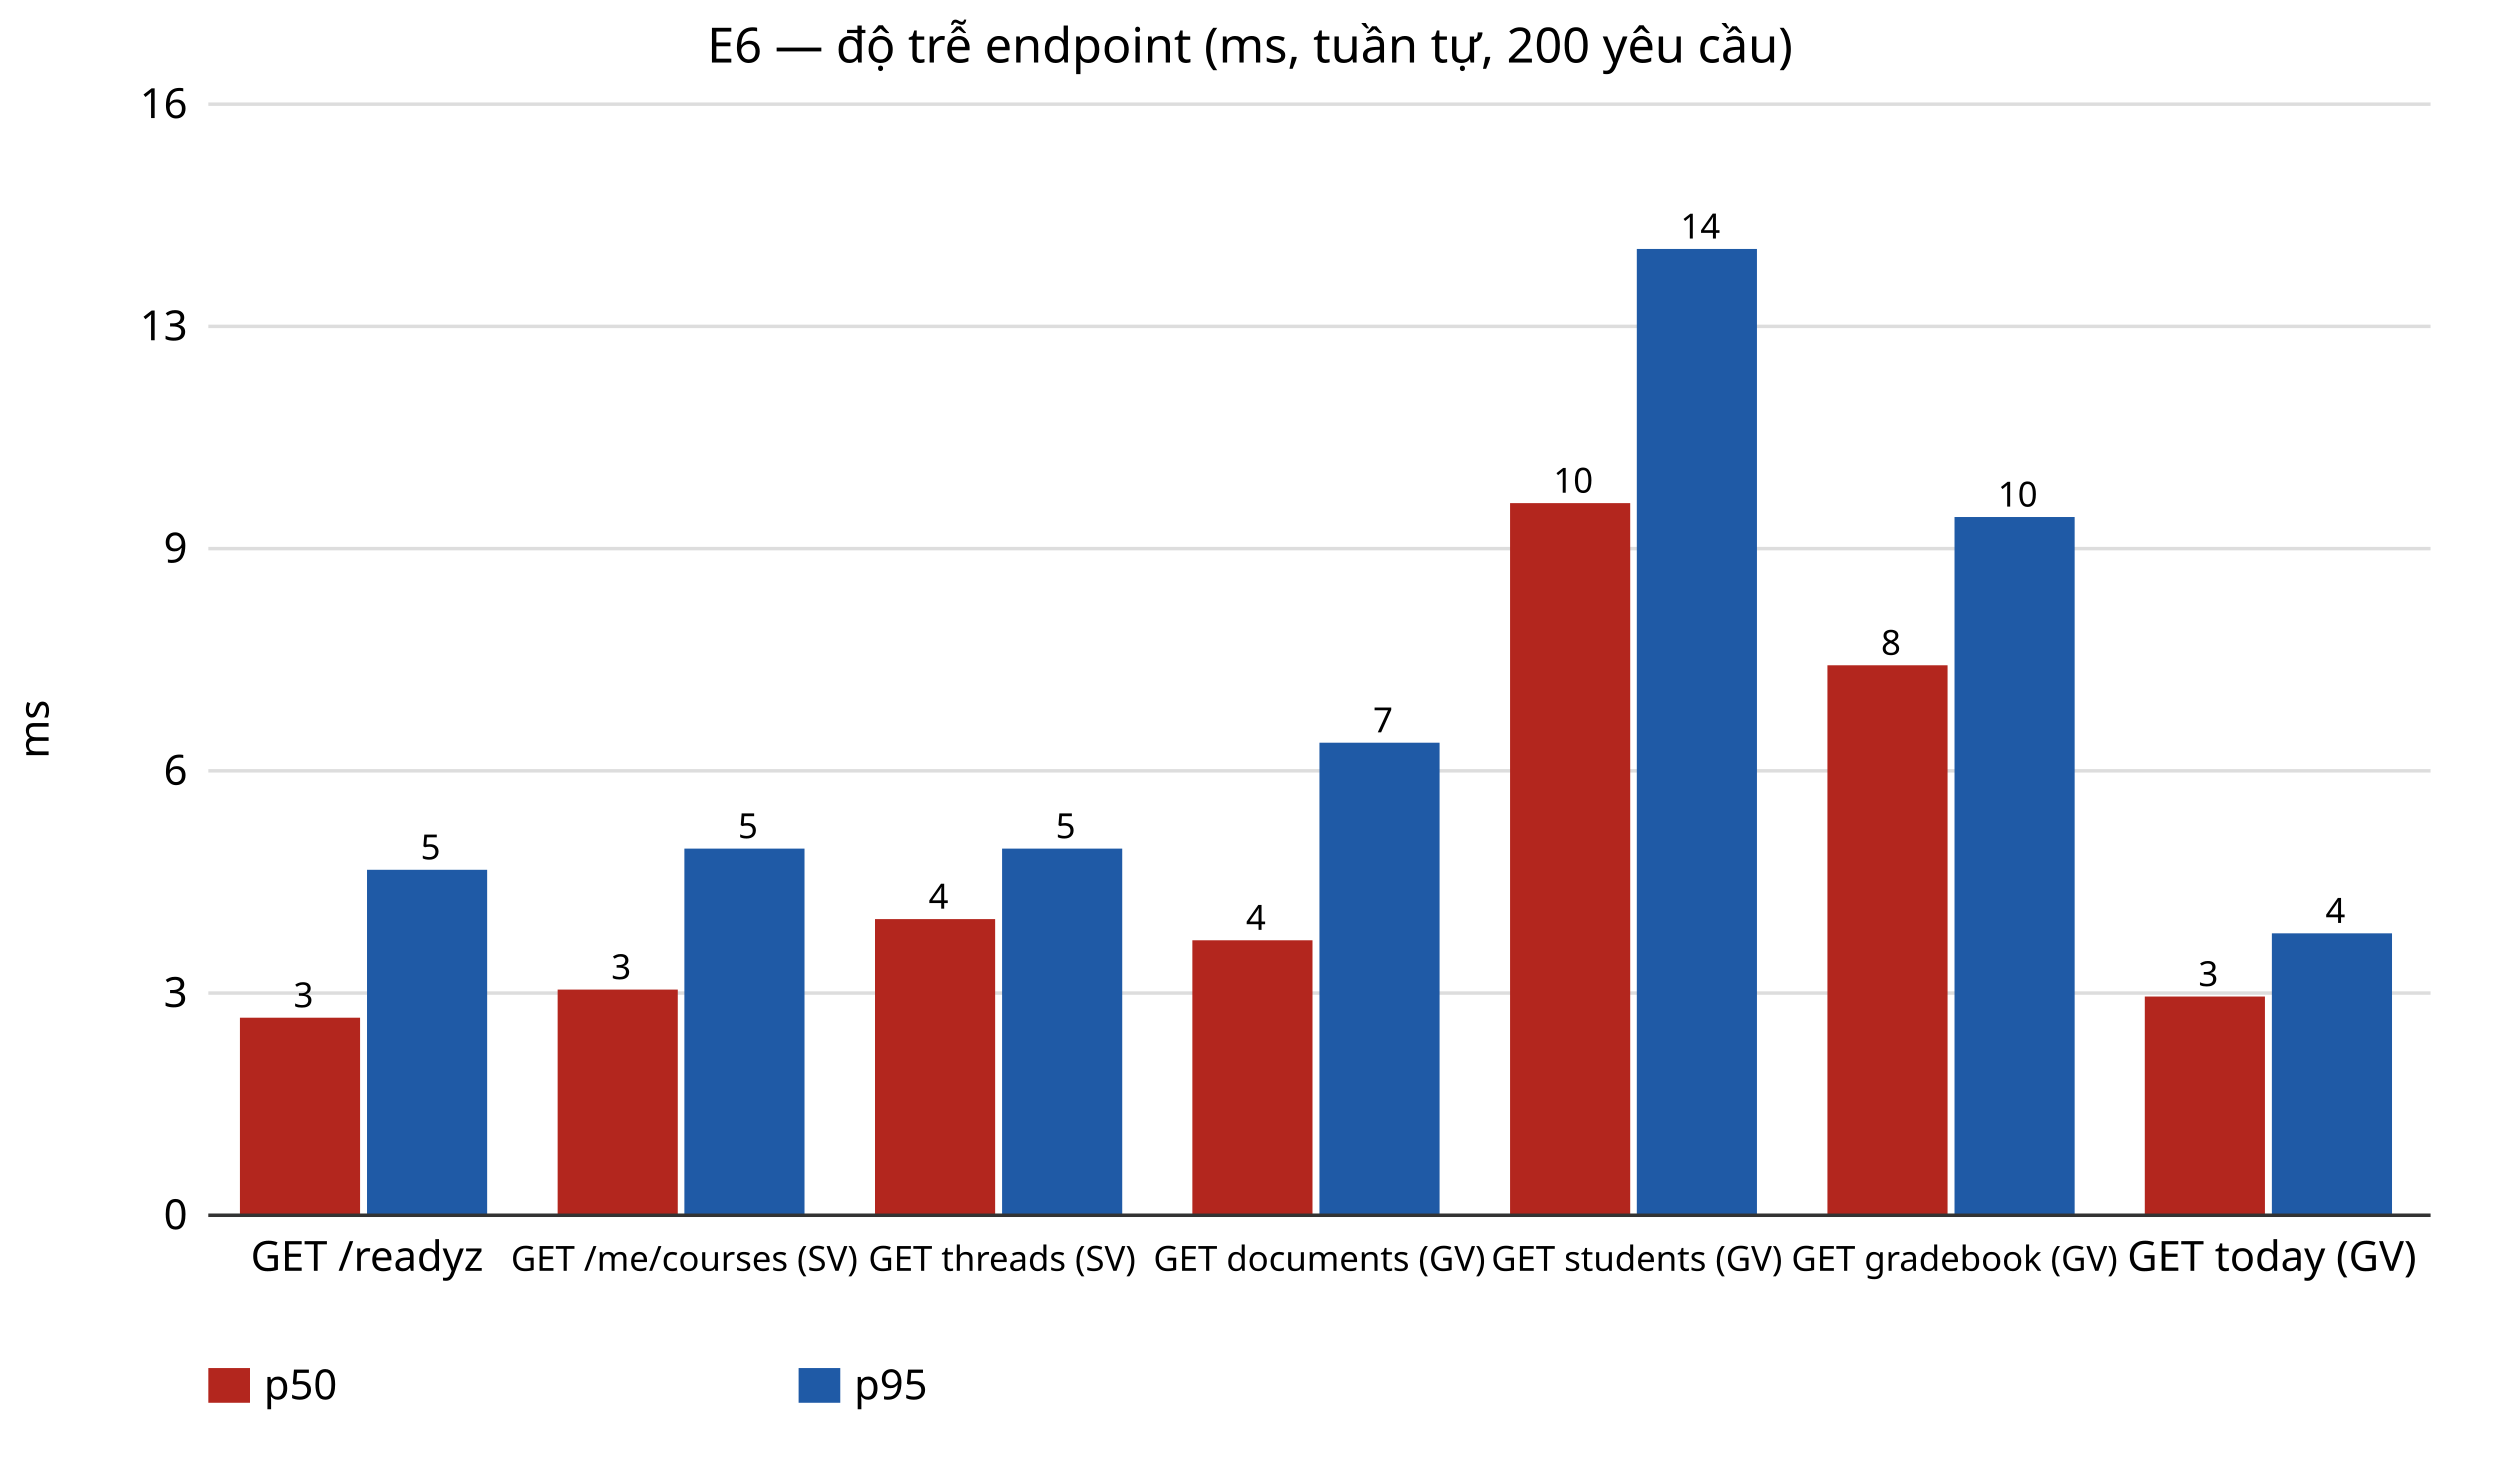
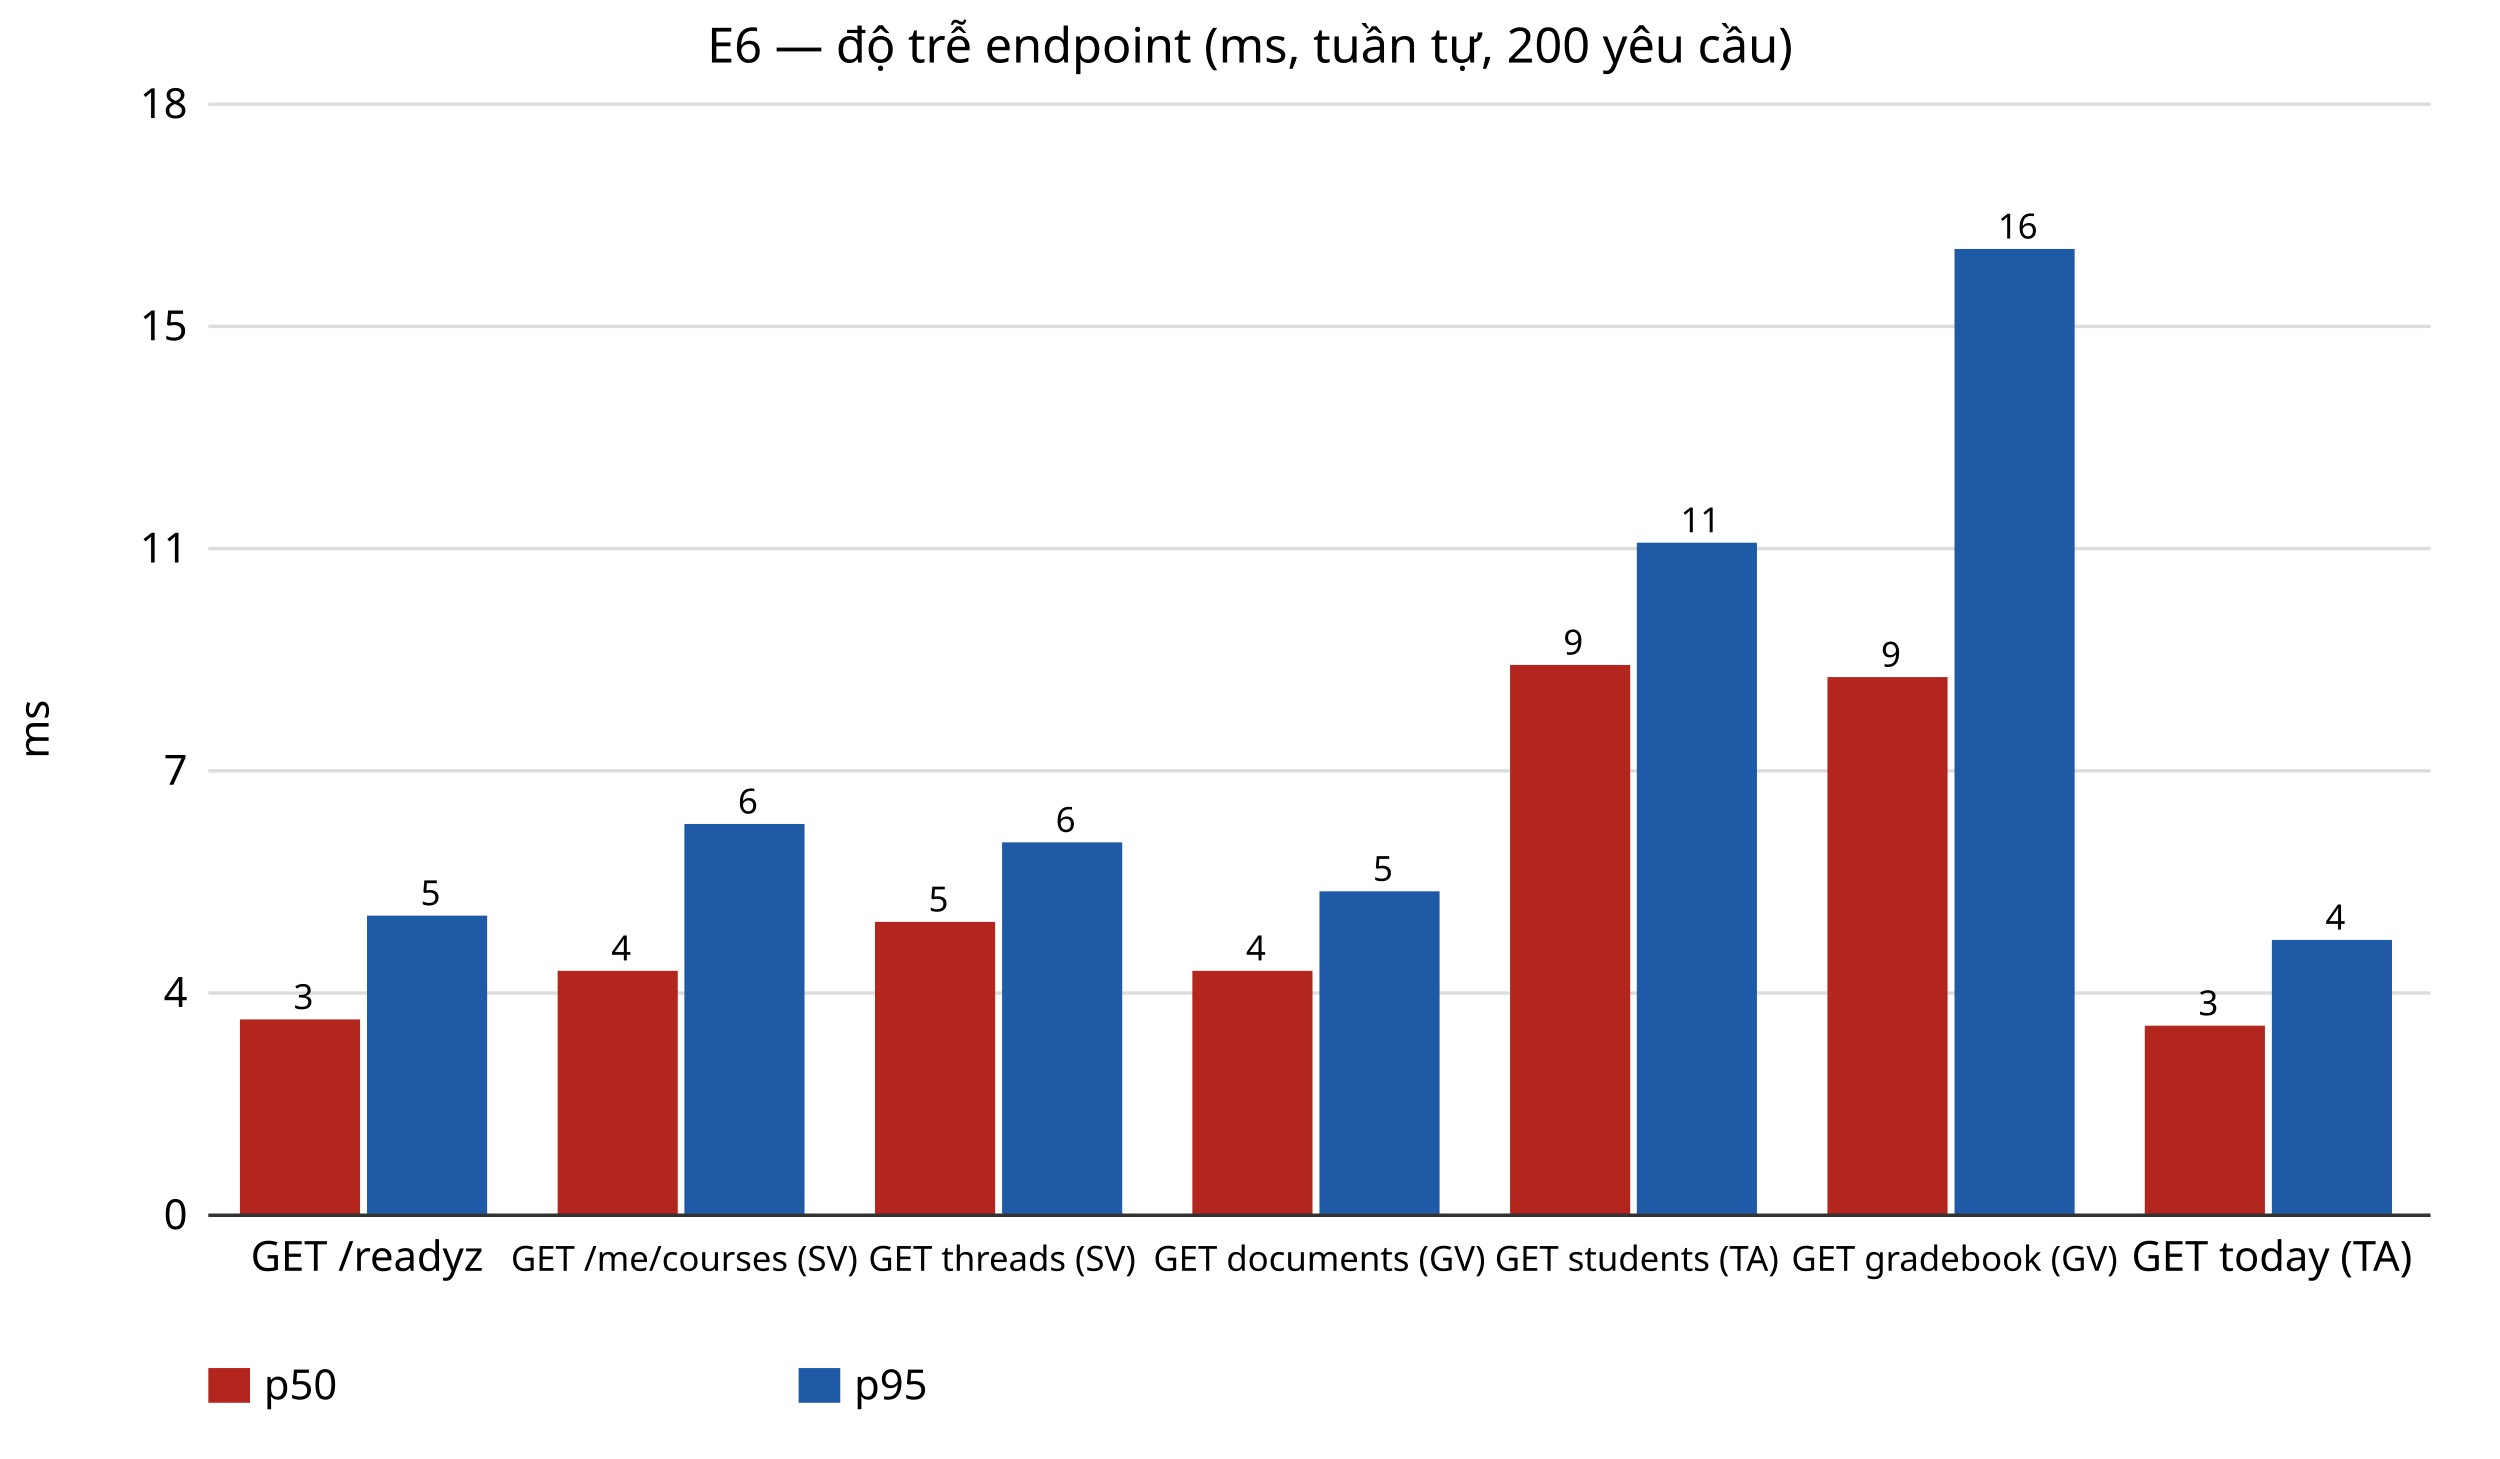
<svg xmlns="http://www.w3.org/2000/svg" viewBox="0 0 720 420" width="720" height="420" font-family="sans-serif" font-size="12">
  <text x="360.0" y="18" text-anchor="middle" font-size="14">E6 — độ trễ endpoint (ms, tuần tự, 200 yêu cầu)</text>
  <text x="360.0" y="414" text-anchor="middle" />
  <text x="14" y="210.0" text-anchor="middle" transform="rotate(-90 14 210.0)">ms</text>
  <line x1="60" y1="350.0" x2="700" y2="350.0" stroke="#ddd" />
  <text x="54" y="354.0" text-anchor="end">0</text>
  <line x1="60" y1="286.0" x2="700" y2="286.0" stroke="#ddd" />
-   <text x="54" y="290.0" text-anchor="end">3</text>
+   <text x="54" y="290.0" text-anchor="end">4</text>
  <line x1="60" y1="222.0" x2="700" y2="222.0" stroke="#ddd" />
-   <text x="54" y="226.0" text-anchor="end">6</text>
+   <text x="54" y="226.0" text-anchor="end">7</text>
  <line x1="60" y1="158.0" x2="700" y2="158.0" stroke="#ddd" />
-   <text x="54" y="162.0" text-anchor="end">9</text>
+   <text x="54" y="162.0" text-anchor="end">11</text>
  <line x1="60" y1="94.0" x2="700" y2="94.0" stroke="#ddd" />
-   <text x="54" y="98.0" text-anchor="end">13</text>
+   <text x="54" y="98.0" text-anchor="end">15</text>
  <line x1="60" y1="30.0" x2="700" y2="30.0" stroke="#ddd" />
-   <text x="54" y="34.0" text-anchor="end">16</text>
-   <rect x="69.1" y="293.1" width="34.6" height="56.9" fill="#b3261e" />
-   <text x="87.4" y="290.1" text-anchor="middle" font-size="10">3</text>
-   <rect x="105.7" y="250.5" width="34.6" height="99.5" fill="#1f5aa6" />
-   <text x="124.0" y="247.5" text-anchor="middle" font-size="10">5</text>
+   <text x="54" y="34.0" text-anchor="end">18</text>
+   <rect x="69.1" y="293.6" width="34.6" height="56.4" fill="#b3261e" />
+   <text x="87.4" y="290.6" text-anchor="middle" font-size="10">3</text>
+   <rect x="105.7" y="263.7" width="34.6" height="86.3" fill="#1f5aa6" />
+   <text x="124.0" y="260.7" text-anchor="middle" font-size="10">5</text>
  <text x="105.7" y="366" text-anchor="middle" font-size="12">GET /readyz</text>
-   <rect x="160.6" y="285.0" width="34.6" height="65.0" fill="#b3261e" />
-   <text x="178.9" y="282.0" text-anchor="middle" font-size="10">3</text>
-   <rect x="197.1" y="244.4" width="34.6" height="105.6" fill="#1f5aa6" />
-   <text x="215.4" y="241.4" text-anchor="middle" font-size="10">5</text>
+   <rect x="160.6" y="279.6" width="34.6" height="70.4" fill="#b3261e" />
+   <text x="178.9" y="276.6" text-anchor="middle" font-size="10">4</text>
+   <rect x="197.1" y="237.3" width="34.6" height="112.7" fill="#1f5aa6" />
+   <text x="215.4" y="234.3" text-anchor="middle" font-size="10">6</text>
  <text x="197.1" y="366" text-anchor="middle" font-size="10">GET /me/courses (SV)</text>
-   <rect x="252.0" y="264.7" width="34.6" height="85.3" fill="#b3261e" />
-   <text x="270.3" y="261.7" text-anchor="middle" font-size="10">4</text>
-   <rect x="288.6" y="244.4" width="34.6" height="105.6" fill="#1f5aa6" />
-   <text x="306.9" y="241.4" text-anchor="middle" font-size="10">5</text>
+   <rect x="252.0" y="265.5" width="34.6" height="84.5" fill="#b3261e" />
+   <text x="270.3" y="262.5" text-anchor="middle" font-size="10">5</text>
+   <rect x="288.6" y="242.6" width="34.6" height="107.4" fill="#1f5aa6" />
+   <text x="306.9" y="239.6" text-anchor="middle" font-size="10">6</text>
  <text x="288.6" y="366" text-anchor="middle" font-size="10">GET threads (SV)</text>
-   <rect x="343.4" y="270.8" width="34.6" height="79.2" fill="#b3261e" />
-   <text x="361.7" y="267.8" text-anchor="middle" font-size="10">4</text>
-   <rect x="380.0" y="213.9" width="34.6" height="136.1" fill="#1f5aa6" />
-   <text x="398.3" y="210.9" text-anchor="middle" font-size="10">7</text>
+   <rect x="343.4" y="279.6" width="34.6" height="70.4" fill="#b3261e" />
+   <text x="361.7" y="276.6" text-anchor="middle" font-size="10">4</text>
+   <rect x="380.0" y="256.7" width="34.6" height="93.3" fill="#1f5aa6" />
+   <text x="398.3" y="253.7" text-anchor="middle" font-size="10">5</text>
  <text x="380.0" y="366" text-anchor="middle" font-size="10">GET documents (GV)</text>
-   <rect x="434.9" y="144.9" width="34.6" height="205.1" fill="#b3261e" />
-   <text x="453.1" y="141.9" text-anchor="middle" font-size="10">10</text>
-   <rect x="471.4" y="71.7" width="34.6" height="278.3" fill="#1f5aa6" />
-   <text x="489.7" y="68.7" text-anchor="middle" font-size="10">14</text>
-   <text x="471.4" y="366" text-anchor="middle" font-size="10">GET students (GV)</text>
-   <rect x="526.3" y="191.6" width="34.6" height="158.4" fill="#b3261e" />
-   <text x="544.6" y="188.6" text-anchor="middle" font-size="10">8</text>
-   <rect x="562.9" y="148.9" width="34.6" height="201.1" fill="#1f5aa6" />
-   <text x="581.1" y="145.9" text-anchor="middle" font-size="10">10</text>
+   <rect x="434.9" y="191.5" width="34.6" height="158.5" fill="#b3261e" />
+   <text x="453.1" y="188.5" text-anchor="middle" font-size="10">9</text>
+   <rect x="471.4" y="156.3" width="34.6" height="193.7" fill="#1f5aa6" />
+   <text x="489.7" y="153.3" text-anchor="middle" font-size="10">11</text>
+   <text x="471.4" y="366" text-anchor="middle" font-size="10">GET students (TA)</text>
+   <rect x="526.3" y="195.0" width="34.6" height="155.0" fill="#b3261e" />
+   <text x="544.6" y="192.0" text-anchor="middle" font-size="10">9</text>
+   <rect x="562.9" y="71.7" width="34.6" height="278.3" fill="#1f5aa6" />
+   <text x="581.1" y="68.7" text-anchor="middle" font-size="10">16</text>
  <text x="562.9" y="366" text-anchor="middle" font-size="10">GET gradebook (GV)</text>
-   <rect x="617.7" y="287.0" width="34.6" height="63.0" fill="#b3261e" />
-   <text x="636.0" y="284.0" text-anchor="middle" font-size="10">3</text>
-   <rect x="654.3" y="268.8" width="34.6" height="81.2" fill="#1f5aa6" />
-   <text x="672.6" y="265.8" text-anchor="middle" font-size="10">4</text>
-   <text x="654.3" y="366" text-anchor="middle" font-size="12">GET today (GV)</text>
+   <rect x="617.7" y="295.4" width="34.6" height="54.6" fill="#b3261e" />
+   <text x="636.0" y="292.4" text-anchor="middle" font-size="10">3</text>
+   <rect x="654.3" y="270.7" width="34.6" height="79.3" fill="#1f5aa6" />
+   <text x="672.6" y="267.7" text-anchor="middle" font-size="10">4</text>
+   <text x="654.3" y="366" text-anchor="middle" font-size="12">GET today (TA)</text>
  <line x1="60" y1="350" x2="700" y2="350" stroke="#333" />
  <rect x="60" y="394" width="12" height="10" fill="#b3261e" />
  <text x="76" y="403">p50</text>
  <rect x="230" y="394" width="12" height="10" fill="#1f5aa6" />
  <text x="246" y="403">p95</text>
</svg>
